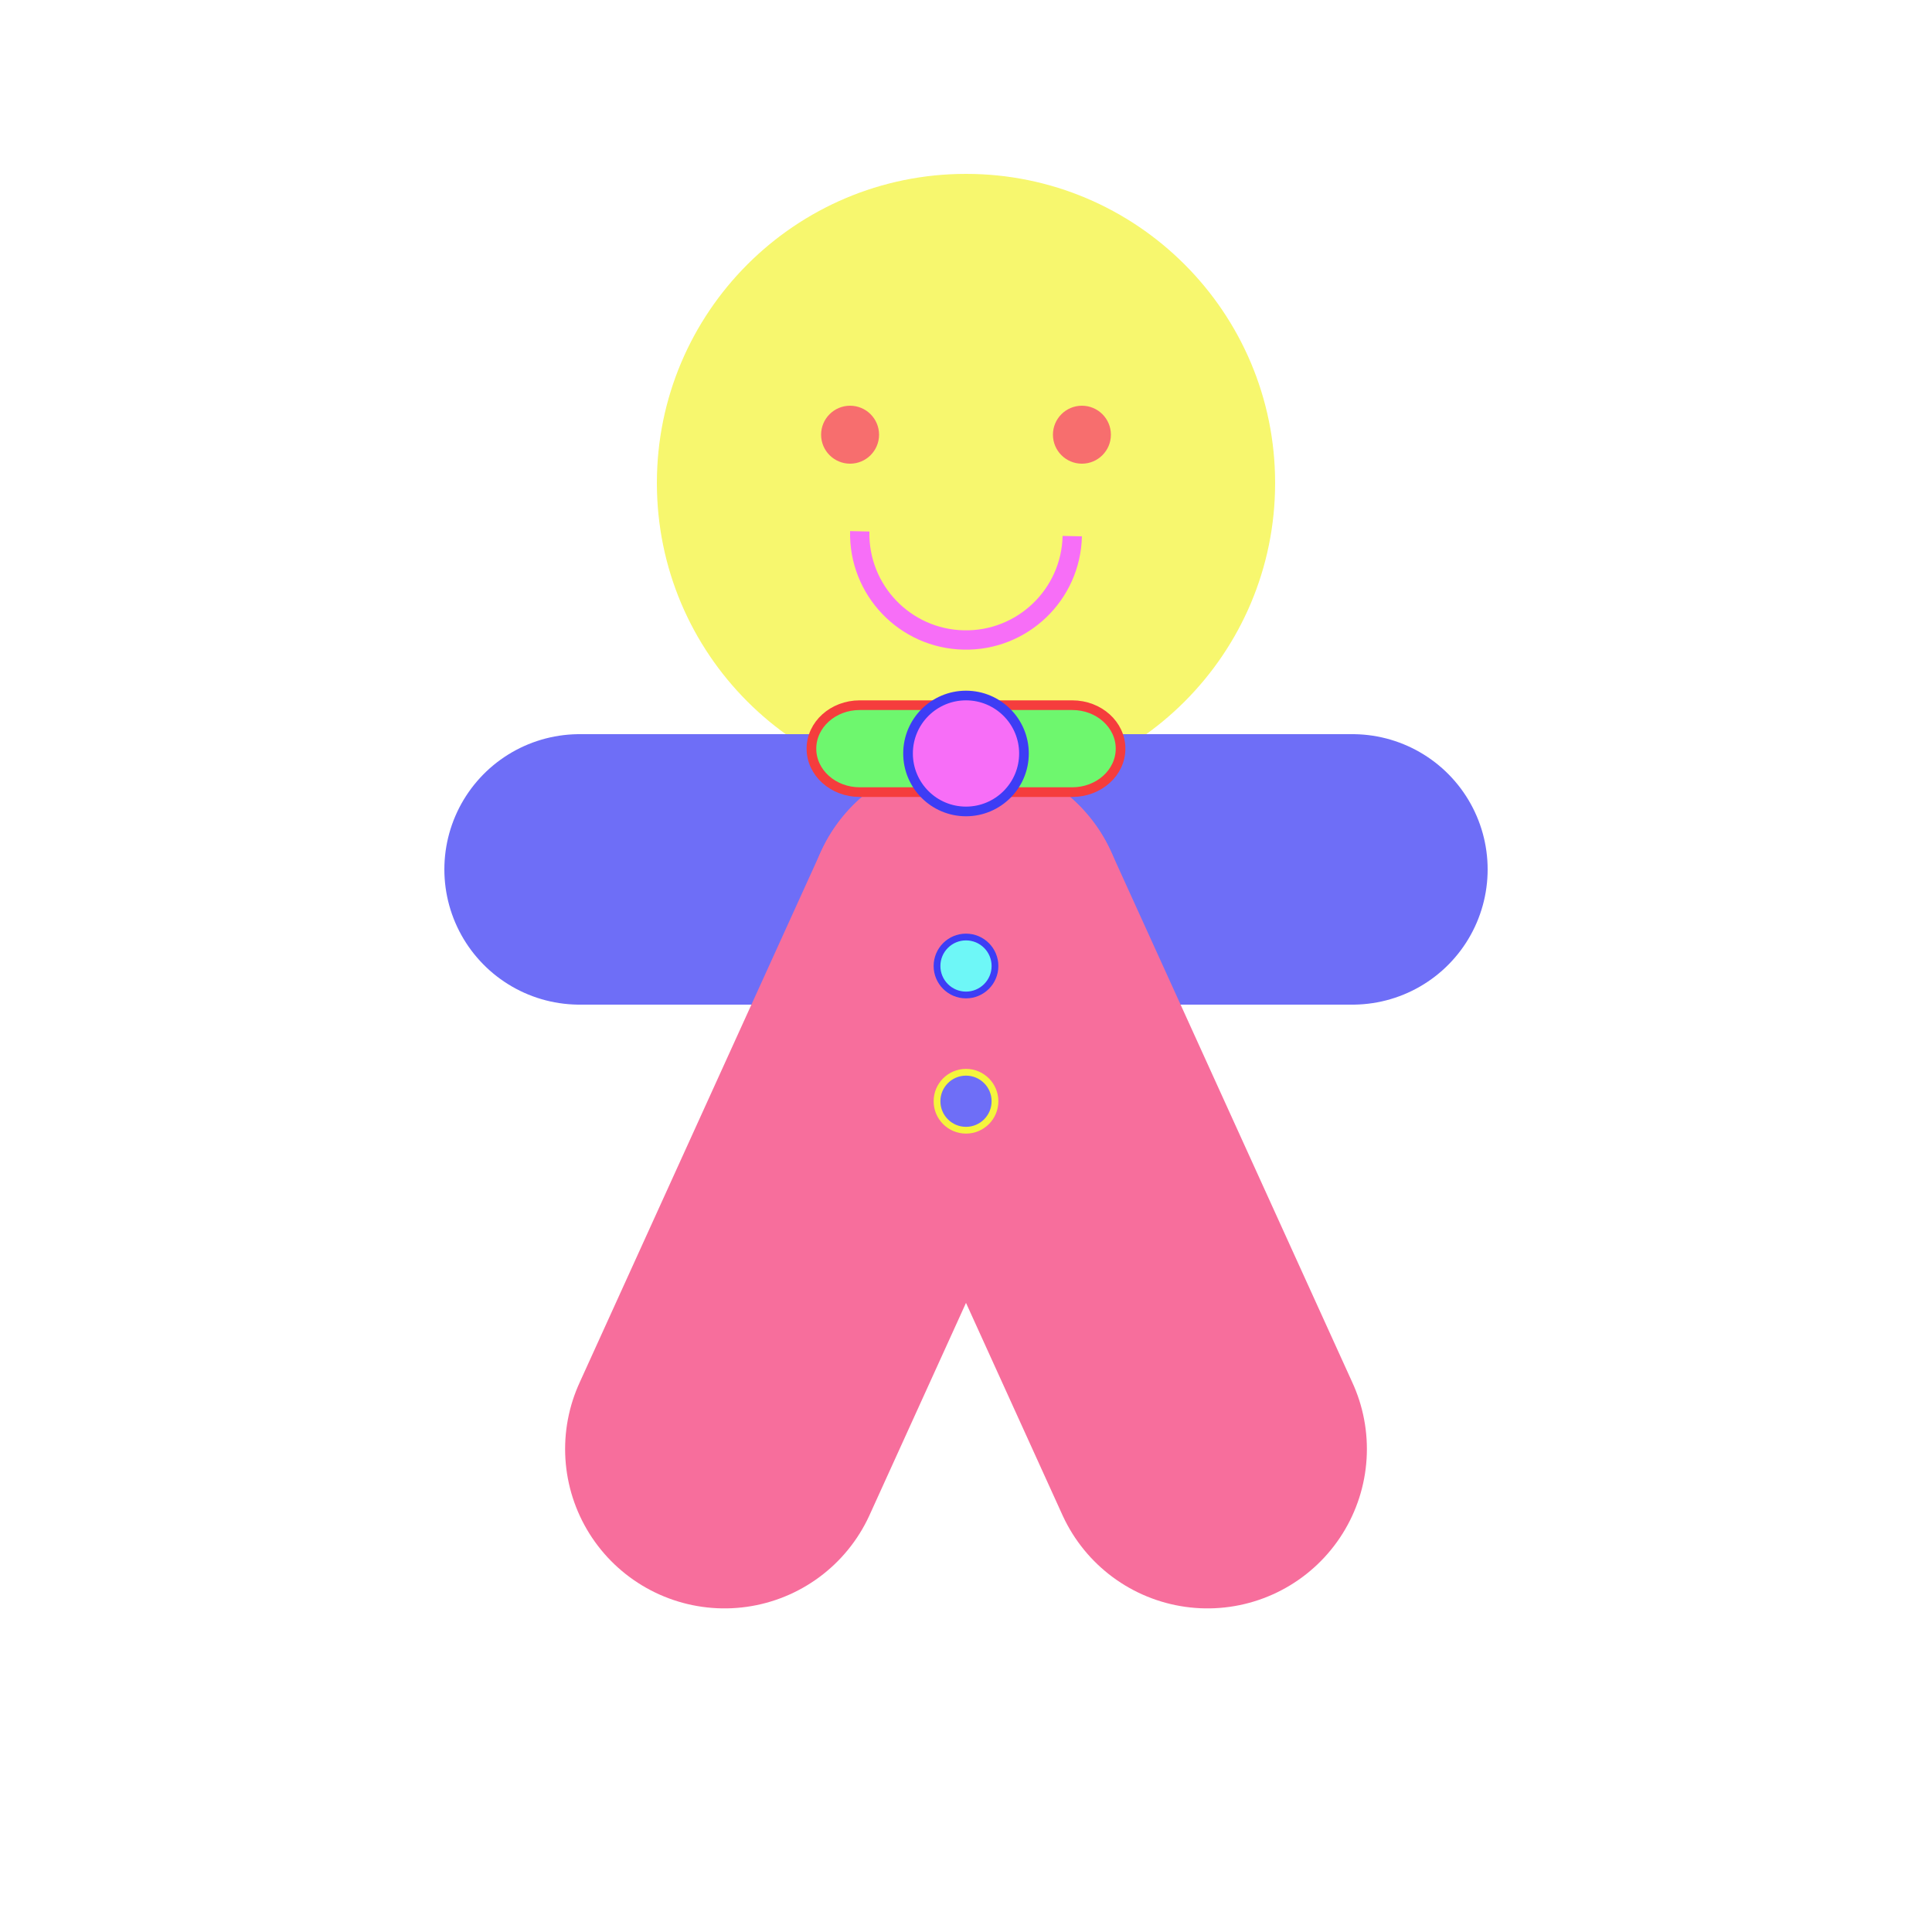
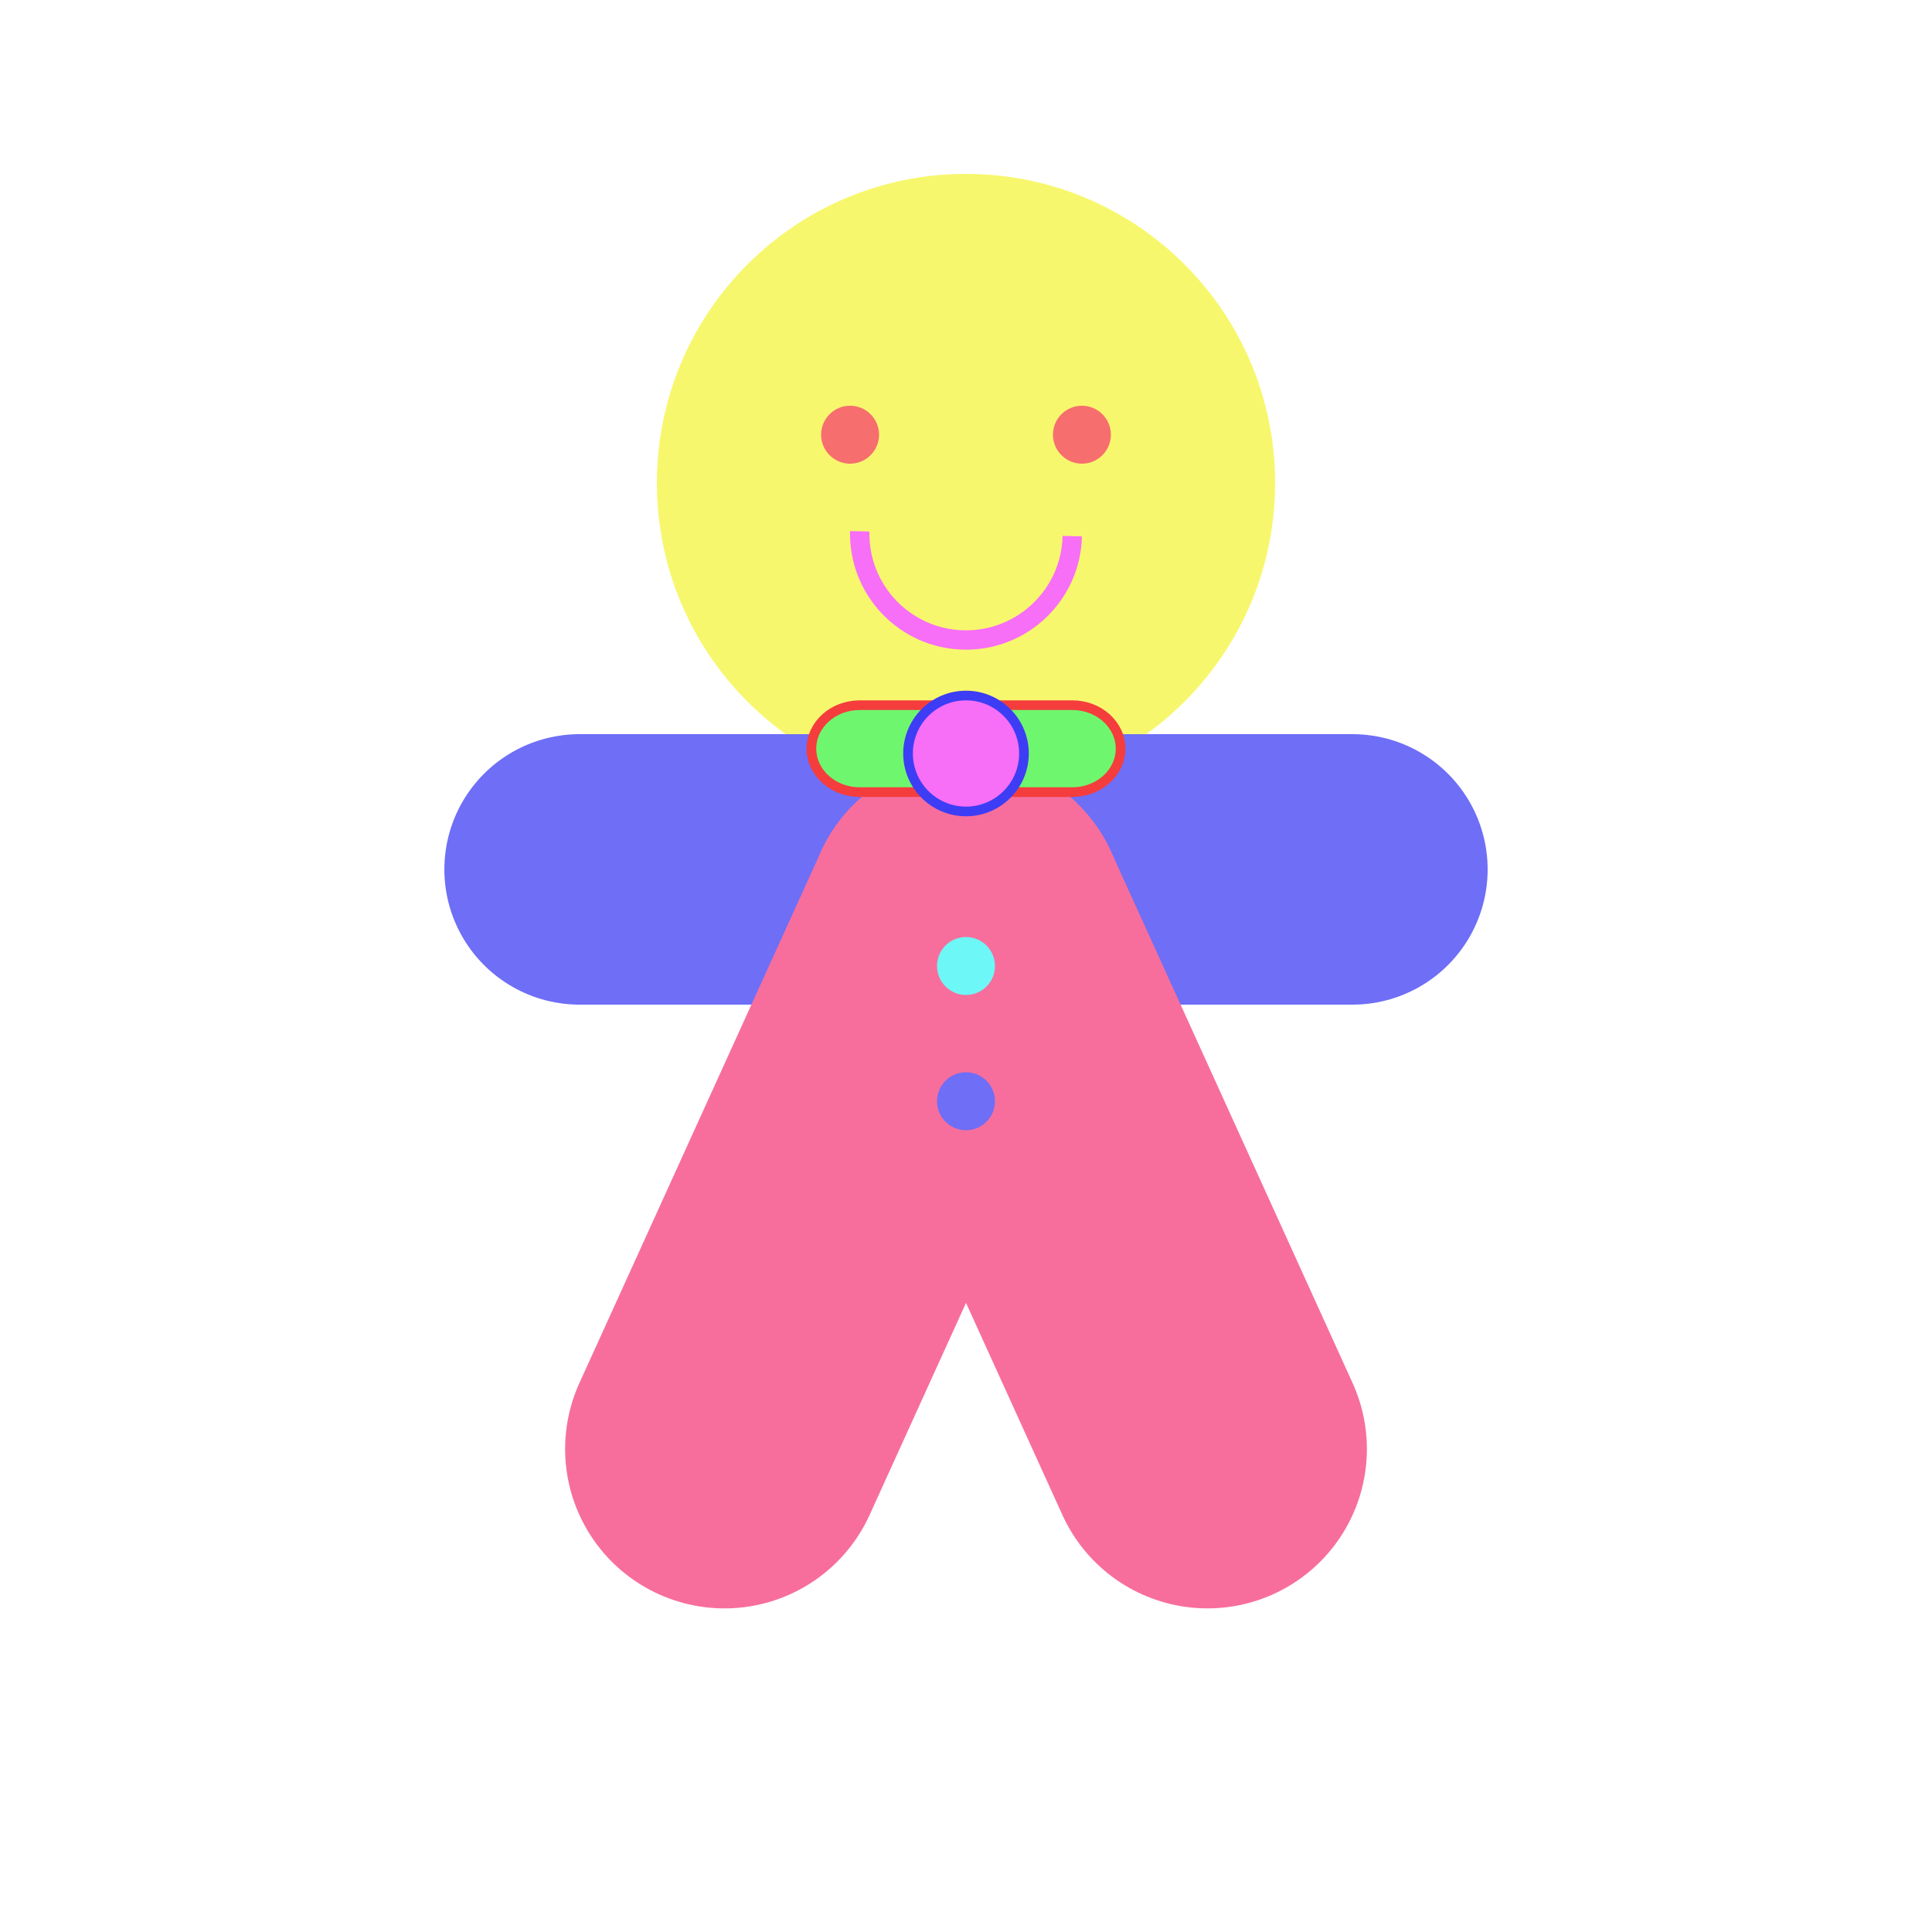
<svg xmlns="http://www.w3.org/2000/svg" width="200" height="200" viewBox="-100 -100 200 200">
  <circle class="body" cx="0" cy="-50" r="32" fill="hsl(60,90%,70%)" />
  <circle class="eye" cx="-12" cy="-55" r="3" fill="hsl(0,90%,70%)" />
  <circle class="eye" cx="12" cy="-55" r="3" fill="hsl(0,90%,70%)" />
  <line class="limb" x1="-40" y1="-10" x2="40" y2="-10" stroke="hsl(240,90%,70%)" stroke-width="28px" stroke-linecap="round" />
  <line class="limb" x1="-25" y1="50" x2="0" y2="-5" stroke="hsl(340,90%,70%)" stroke-width="33px" stroke-linecap="round" />
  <line class="limb" x1="25" y1="50" x2="0" y2="-5" stroke="hsl(340,90%,70%)" stroke-width="33px" stroke-linecap="round" />
-   <circle class="button" cx="0" cy="14" r="3" fill="hsl(240,90%,70%)" stroke-width="0.7" stroke="hsl(60,90%,60%)" />
-   <circle class="button" cx="0" cy="0" r="3" fill="hsl(180,90%,70%)" stroke-width="0.7" stroke="hsl(240,90%,60%)" />
+   <circle class="button" cx="0" cy="14" r="3" fill="hsl(240,90%,70%)" stroke-width="0.7" />
+   <circle class="button" cx="0" cy="0" r="3" fill="hsl(180,90%,70%)" stroke-width="0.7" />
  <rect class="tie" x="-16" y="-27" width="32" height="9" rx="5" fill="hsl(120,90%,70%)" stroke="hsl(0,90%,60%)" />
  <circle class="button" cx="0" cy="-22" r="6" fill="hsl(300,90%,70%)" stroke="hsl(240,90%,60%)" />
  <path d="M-11,-45 A2,2 0 1,0 11,-44.5" stroke-width="2" stroke="hsl(300,90%,70%)" fill="none" />
</svg>
